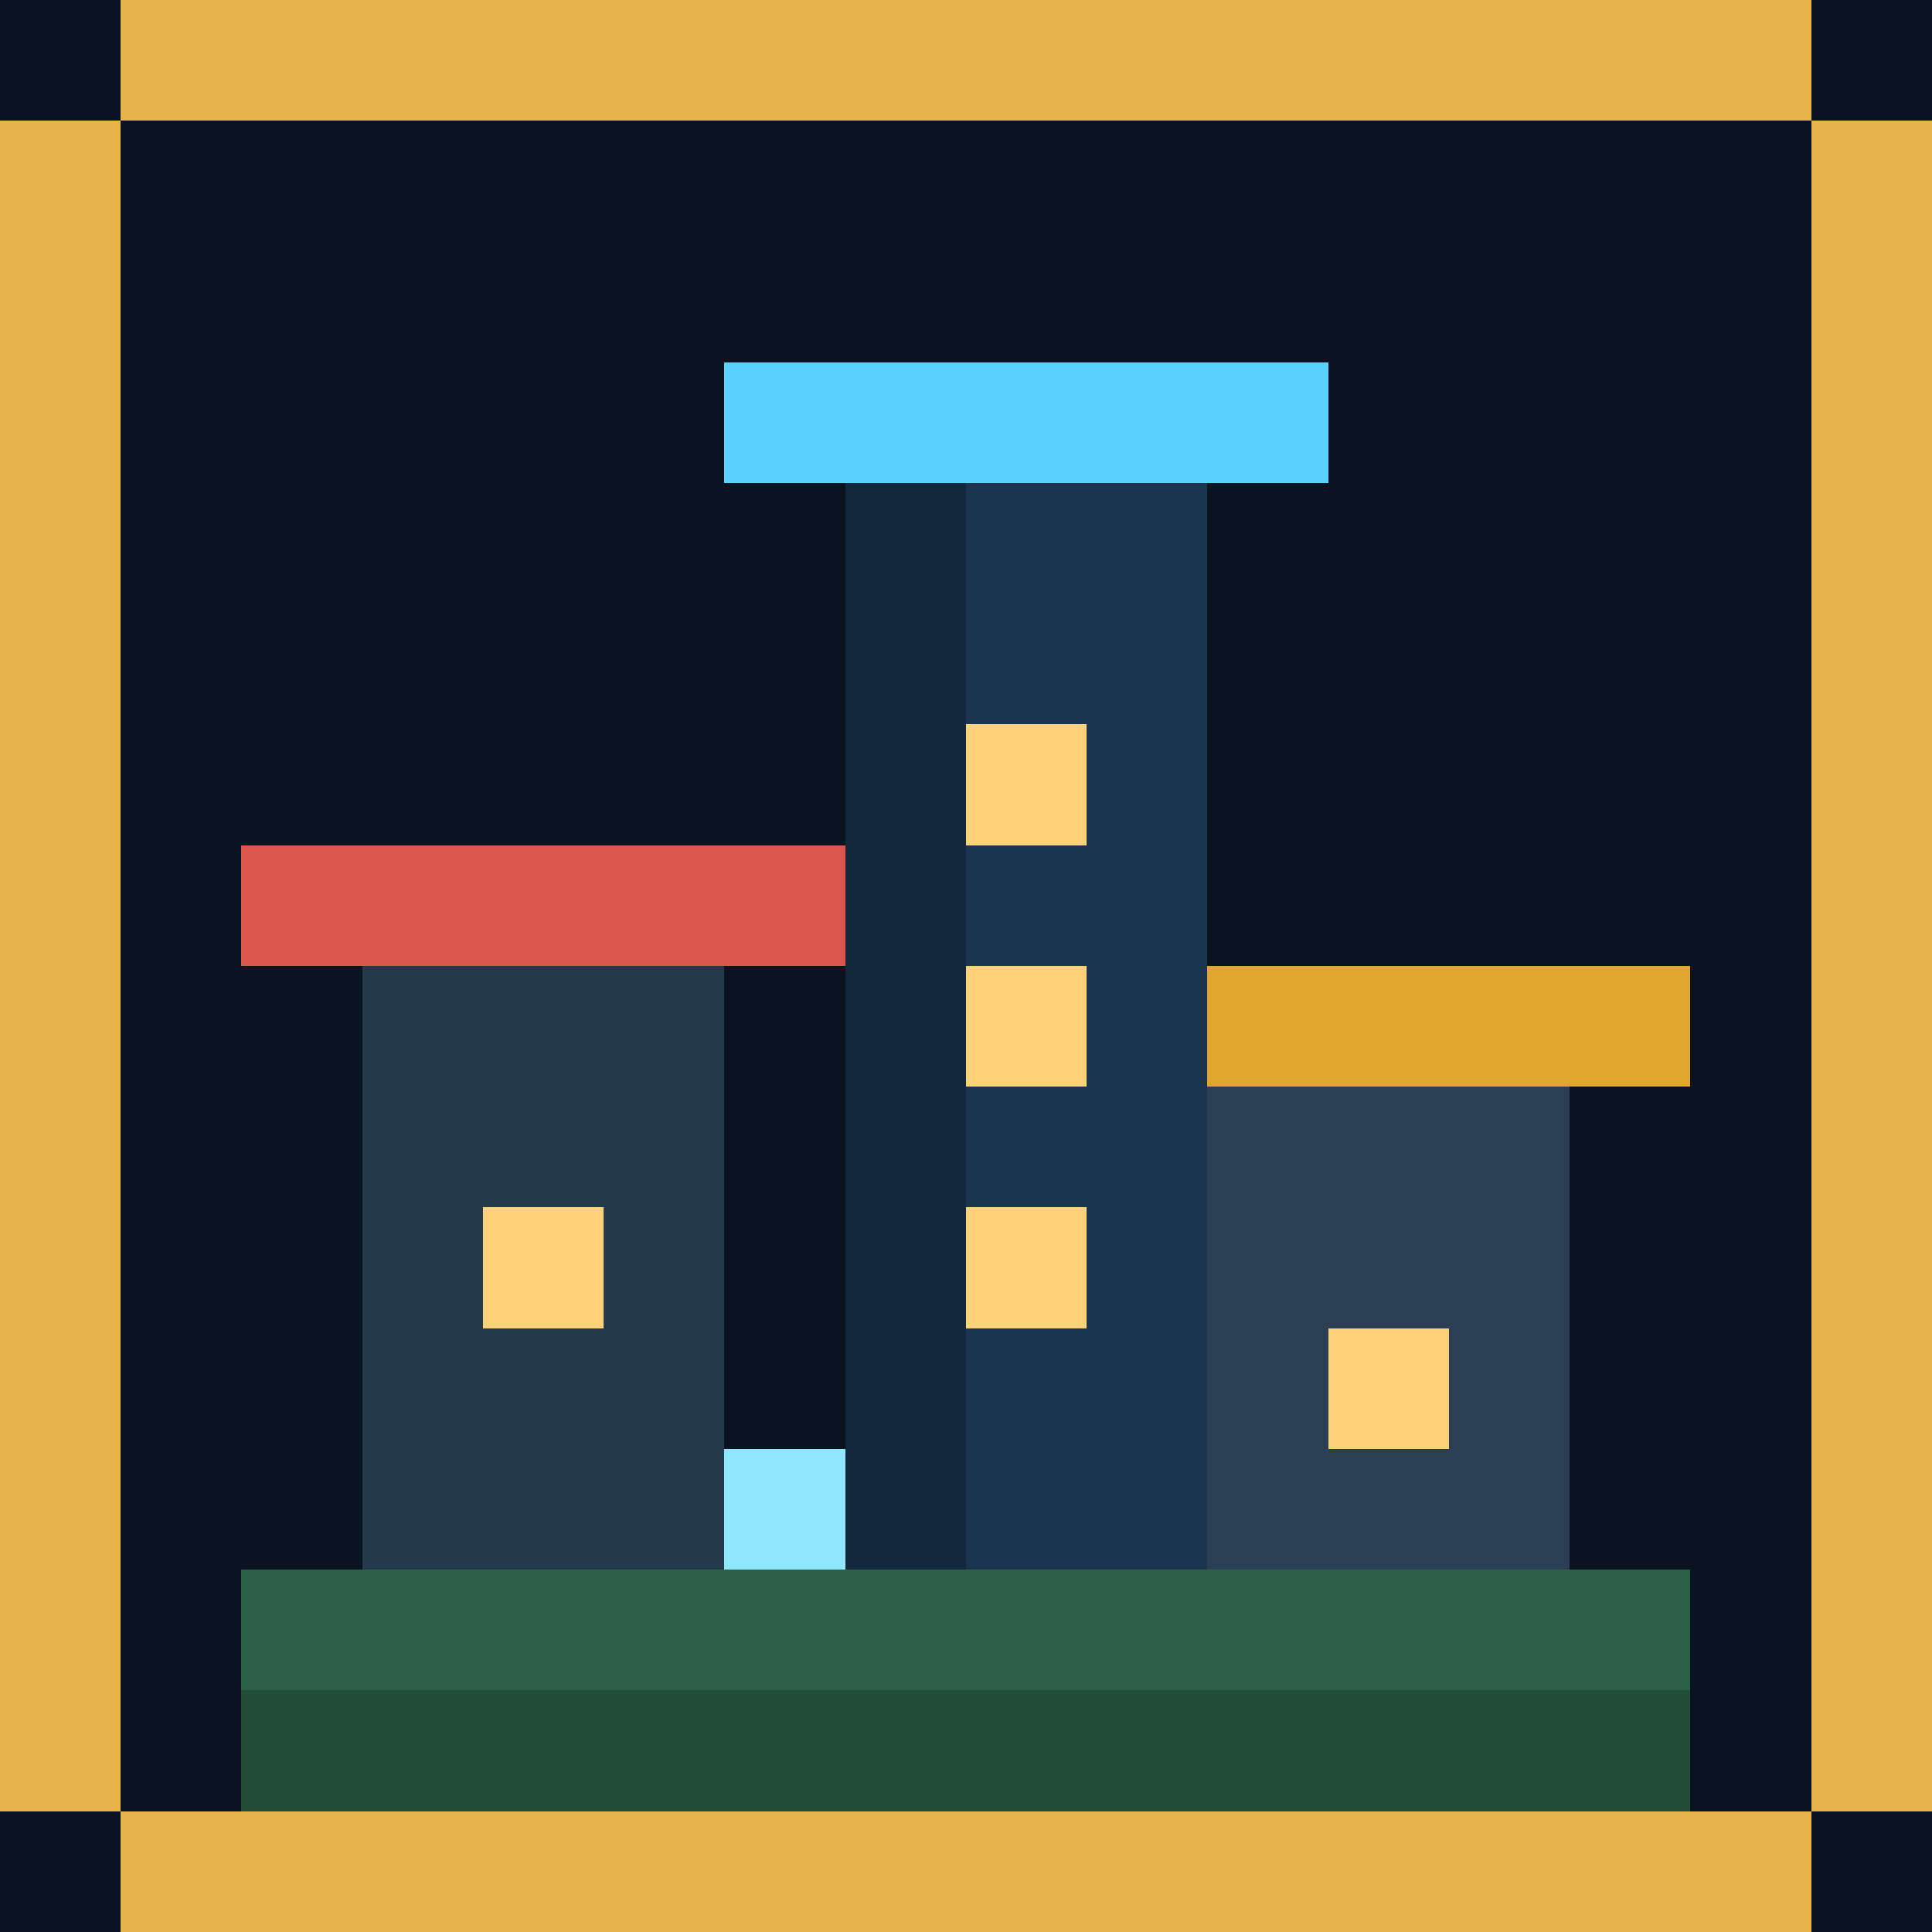
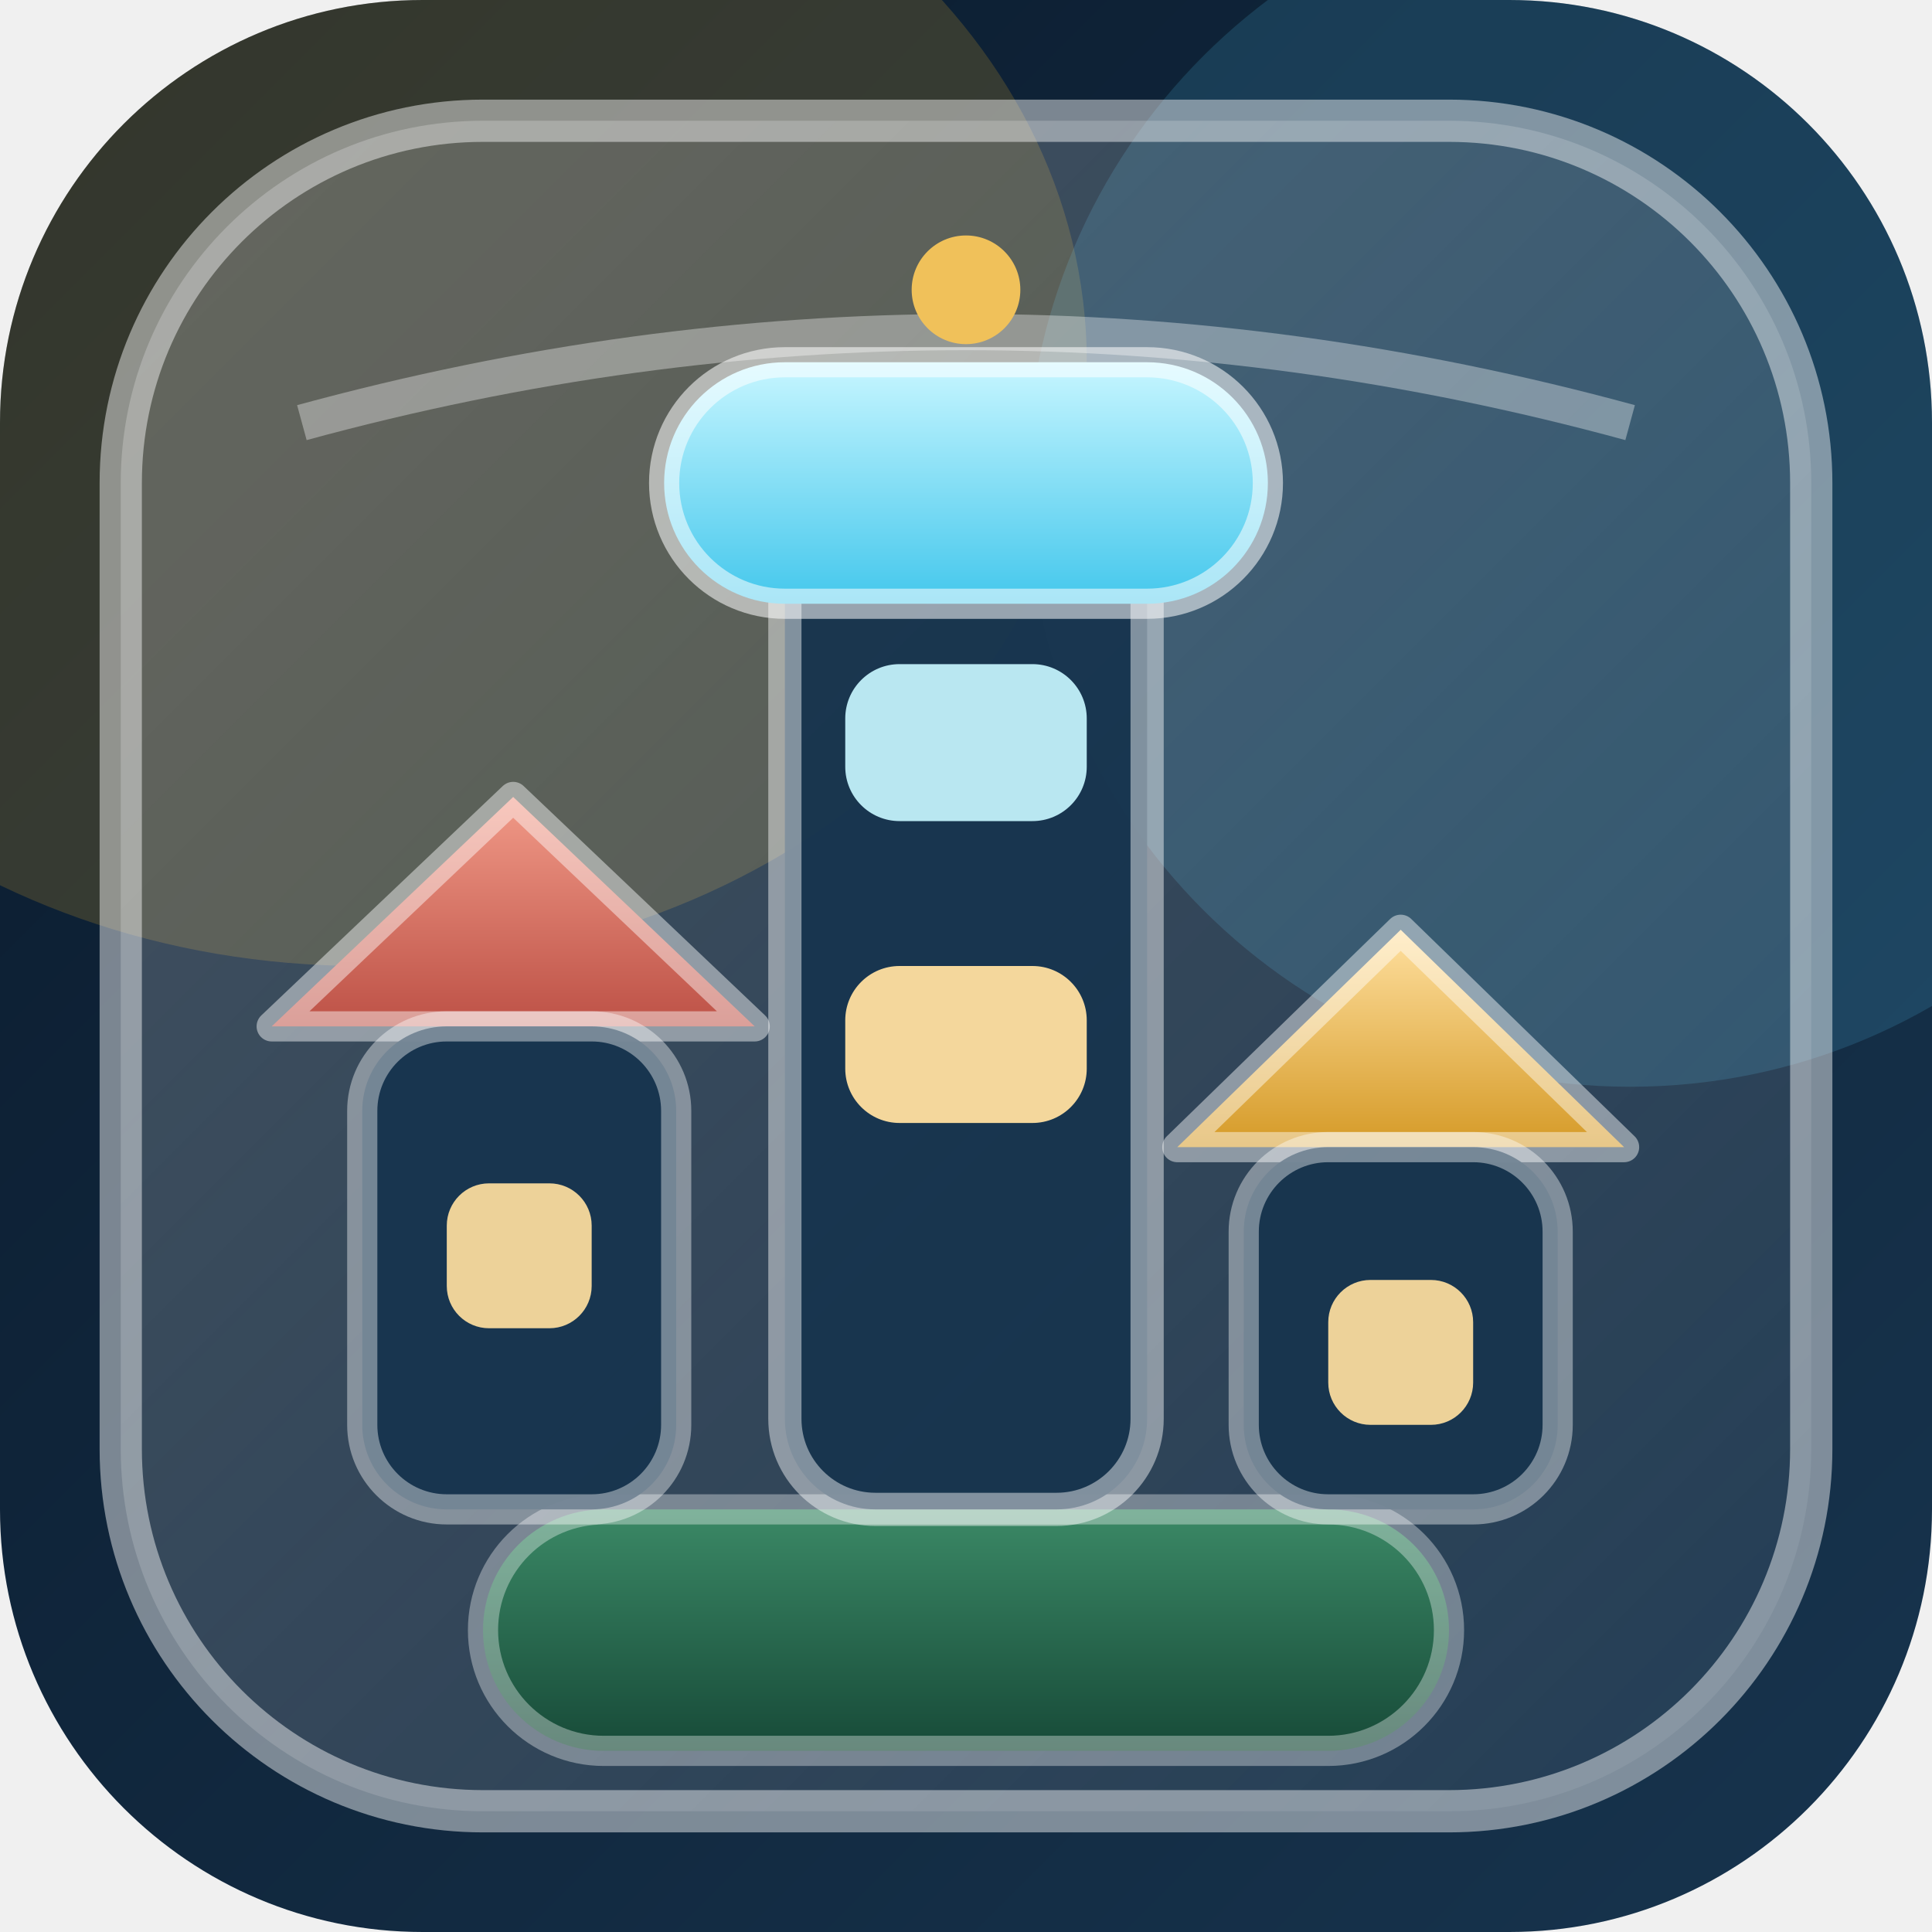
- <svg xmlns="http://www.w3.org/2000/svg" width="512" height="512" viewBox="0 0 16 16" shape-rendering="crispEdges" role="img" aria-label="Agent Street pixel icon">
-   <rect width="16" height="16" fill="#0a1420" />
-   <rect x="1" y="0" width="1" height="1" fill="#e8b34a" />
-   <rect x="2" y="0" width="1" height="1" fill="#e8b34a" />
-   <rect x="3" y="0" width="1" height="1" fill="#e8b34a" />
-   <rect x="4" y="0" width="1" height="1" fill="#e8b34a" />
-   <rect x="5" y="0" width="1" height="1" fill="#e8b34a" />
-   <rect x="6" y="0" width="1" height="1" fill="#e8b34a" />
-   <rect x="7" y="0" width="1" height="1" fill="#e8b34a" />
-   <rect x="8" y="0" width="1" height="1" fill="#e8b34a" />
-   <rect x="9" y="0" width="1" height="1" fill="#e8b34a" />
-   <rect x="10" y="0" width="1" height="1" fill="#e8b34a" />
-   <rect x="11" y="0" width="1" height="1" fill="#e8b34a" />
-   <rect x="12" y="0" width="1" height="1" fill="#e8b34a" />
-   <rect x="13" y="0" width="1" height="1" fill="#e8b34a" />
-   <rect x="14" y="0" width="1" height="1" fill="#e8b34a" />
-   <rect x="0" y="1" width="1" height="1" fill="#e8b34a" />
-   <rect x="1" y="1" width="1" height="1" fill="#0a1420" />
-   <rect x="2" y="1" width="1" height="1" fill="#0a1420" />
-   <rect x="3" y="1" width="1" height="1" fill="#0a1420" />
-   <rect x="4" y="1" width="1" height="1" fill="#0a1420" />
-   <rect x="5" y="1" width="1" height="1" fill="#0a1420" />
-   <rect x="6" y="1" width="1" height="1" fill="#0a1420" />
-   <rect x="7" y="1" width="1" height="1" fill="#0a1420" />
-   <rect x="9" y="1" width="1" height="1" fill="#0a1420" />
-   <rect x="10" y="1" width="1" height="1" fill="#0a1420" />
-   <rect x="11" y="1" width="1" height="1" fill="#0a1420" />
-   <rect x="12" y="1" width="1" height="1" fill="#0a1420" />
-   <rect x="13" y="1" width="1" height="1" fill="#0a1420" />
-   <rect x="14" y="1" width="1" height="1" fill="#0a1420" />
-   <rect x="15" y="1" width="1" height="1" fill="#e8b34a" />
-   <rect x="0" y="2" width="1" height="1" fill="#e8b34a" />
-   <rect x="1" y="2" width="1" height="1" fill="#0a1420" />
-   <rect x="2" y="2" width="1" height="1" fill="#0a1420" />
-   <rect x="3" y="2" width="1" height="1" fill="#0a1420" />
-   <rect x="4" y="2" width="1" height="1" fill="#0a1420" />
-   <rect x="5" y="2" width="1" height="1" fill="#0a1420" />
-   <rect x="6" y="2" width="1" height="1" fill="#0a1420" />
-   <rect x="7" y="2" width="1" height="1" fill="#0a1420" />
-   <rect x="9" y="2" width="1" height="1" fill="#0a1420" />
-   <rect x="10" y="2" width="1" height="1" fill="#0a1420" />
-   <rect x="11" y="2" width="1" height="1" fill="#0a1420" />
-   <rect x="12" y="2" width="1" height="1" fill="#0a1420" />
-   <rect x="13" y="2" width="1" height="1" fill="#0a1420" />
-   <rect x="14" y="2" width="1" height="1" fill="#0a1420" />
-   <rect x="15" y="2" width="1" height="1" fill="#e8b34a" />
-   <rect x="0" y="3" width="1" height="1" fill="#e8b34a" />
-   <rect x="1" y="3" width="1" height="1" fill="#0a1420" />
-   <rect x="2" y="3" width="1" height="1" fill="#0a1420" />
-   <rect x="3" y="3" width="1" height="1" fill="#0a1420" />
-   <rect x="4" y="3" width="1" height="1" fill="#0a1420" />
-   <rect x="5" y="3" width="1" height="1" fill="#0a1420" />
-   <rect x="6" y="3" width="1" height="1" fill="#5ad1ff" />
-   <rect x="7" y="3" width="1" height="1" fill="#5ad1ff" />
-   <rect x="8" y="3" width="1" height="1" fill="#5ad1ff" />
-   <rect x="9" y="3" width="1" height="1" fill="#5ad1ff" />
-   <rect x="10" y="3" width="1" height="1" fill="#5ad1ff" />
-   <rect x="11" y="3" width="1" height="1" fill="#0a1420" />
-   <rect x="12" y="3" width="1" height="1" fill="#0a1420" />
-   <rect x="13" y="3" width="1" height="1" fill="#0a1420" />
-   <rect x="14" y="3" width="1" height="1" fill="#0a1420" />
-   <rect x="15" y="3" width="1" height="1" fill="#e8b34a" />
-   <rect x="0" y="4" width="1" height="1" fill="#e8b34a" />
-   <rect x="1" y="4" width="1" height="1" fill="#0a1420" />
-   <rect x="2" y="4" width="1" height="1" fill="#0a1420" />
-   <rect x="3" y="4" width="1" height="1" fill="#0a1420" />
-   <rect x="4" y="4" width="1" height="1" fill="#0a1420" />
-   <rect x="5" y="4" width="1" height="1" fill="#0a1420" />
-   <rect x="6" y="4" width="1" height="1" fill="#0a1420" />
-   <rect x="7" y="4" width="1" height="1" fill="#14283d" />
-   <rect x="8" y="4" width="1" height="1" fill="#1b3550" />
-   <rect x="9" y="4" width="1" height="1" fill="#1b3550" />
-   <rect x="10" y="4" width="1" height="1" fill="#0a1420" />
-   <rect x="11" y="4" width="1" height="1" fill="#0a1420" />
-   <rect x="12" y="4" width="1" height="1" fill="#0a1420" />
-   <rect x="13" y="4" width="1" height="1" fill="#0a1420" />
-   <rect x="14" y="4" width="1" height="1" fill="#0a1420" />
-   <rect x="15" y="4" width="1" height="1" fill="#e8b34a" />
-   <rect x="0" y="5" width="1" height="1" fill="#e8b34a" />
-   <rect x="1" y="5" width="1" height="1" fill="#0a1420" />
-   <rect x="2" y="5" width="1" height="1" fill="#0a1420" />
-   <rect x="3" y="5" width="1" height="1" fill="#0a1420" />
-   <rect x="4" y="5" width="1" height="1" fill="#0a1420" />
-   <rect x="5" y="5" width="1" height="1" fill="#0a1420" />
-   <rect x="6" y="5" width="1" height="1" fill="#0a1420" />
-   <rect x="7" y="5" width="1" height="1" fill="#14283d" />
-   <rect x="8" y="5" width="1" height="1" fill="#1b3550" />
-   <rect x="9" y="5" width="1" height="1" fill="#1b3550" />
-   <rect x="10" y="5" width="1" height="1" fill="#0a1420" />
-   <rect x="11" y="5" width="1" height="1" fill="#0a1420" />
-   <rect x="12" y="5" width="1" height="1" fill="#0a1420" />
-   <rect x="13" y="5" width="1" height="1" fill="#0a1420" />
-   <rect x="14" y="5" width="1" height="1" fill="#0a1420" />
-   <rect x="15" y="5" width="1" height="1" fill="#e8b34a" />
-   <rect x="0" y="6" width="1" height="1" fill="#e8b34a" />
-   <rect x="1" y="6" width="1" height="1" fill="#0a1420" />
-   <rect x="2" y="6" width="1" height="1" fill="#0a1420" />
-   <rect x="3" y="6" width="1" height="1" fill="#0a1420" />
-   <rect x="4" y="6" width="1" height="1" fill="#0a1420" />
-   <rect x="5" y="6" width="1" height="1" fill="#0a1420" />
-   <rect x="6" y="6" width="1" height="1" fill="#0a1420" />
-   <rect x="7" y="6" width="1" height="1" fill="#14283d" />
-   <rect x="8" y="6" width="1" height="1" fill="#ffd27a" />
-   <rect x="9" y="6" width="1" height="1" fill="#1b3550" />
-   <rect x="10" y="6" width="1" height="1" fill="#0a1420" />
-   <rect x="11" y="6" width="1" height="1" fill="#0a1420" />
-   <rect x="12" y="6" width="1" height="1" fill="#0a1420" />
-   <rect x="13" y="6" width="1" height="1" fill="#0a1420" />
-   <rect x="14" y="6" width="1" height="1" fill="#0a1420" />
-   <rect x="15" y="6" width="1" height="1" fill="#e8b34a" />
-   <rect x="0" y="7" width="1" height="1" fill="#e8b34a" />
-   <rect x="1" y="7" width="1" height="1" fill="#0a1420" />
-   <rect x="2" y="7" width="1" height="1" fill="#d9574a" />
-   <rect x="3" y="7" width="1" height="1" fill="#d9574a" />
-   <rect x="4" y="7" width="1" height="1" fill="#d9574a" />
-   <rect x="5" y="7" width="1" height="1" fill="#d9574a" />
-   <rect x="6" y="7" width="1" height="1" fill="#d9574a" />
-   <rect x="7" y="7" width="1" height="1" fill="#14283d" />
-   <rect x="8" y="7" width="1" height="1" fill="#1b3550" />
-   <rect x="9" y="7" width="1" height="1" fill="#1b3550" />
-   <rect x="10" y="7" width="1" height="1" fill="#0a1420" />
-   <rect x="11" y="7" width="1" height="1" fill="#0a1420" />
-   <rect x="12" y="7" width="1" height="1" fill="#0a1420" />
-   <rect x="13" y="7" width="1" height="1" fill="#0a1420" />
-   <rect x="14" y="7" width="1" height="1" fill="#0a1420" />
-   <rect x="15" y="7" width="1" height="1" fill="#e8b34a" />
-   <rect x="0" y="8" width="1" height="1" fill="#e8b34a" />
-   <rect x="1" y="8" width="1" height="1" fill="#0a1420" />
-   <rect x="2" y="8" width="1" height="1" fill="#0a1420" />
-   <rect x="3" y="8" width="1" height="1" fill="#263a4e" />
-   <rect x="4" y="8" width="1" height="1" fill="#263a4e" />
-   <rect x="5" y="8" width="1" height="1" fill="#263a4e" />
-   <rect x="6" y="8" width="1" height="1" fill="#0a1420" />
-   <rect x="7" y="8" width="1" height="1" fill="#14283d" />
-   <rect x="8" y="8" width="1" height="1" fill="#ffd27a" />
-   <rect x="9" y="8" width="1" height="1" fill="#1b3550" />
-   <rect x="10" y="8" width="1" height="1" fill="#e0a62e" />
-   <rect x="11" y="8" width="1" height="1" fill="#e0a62e" />
-   <rect x="12" y="8" width="1" height="1" fill="#e0a62e" />
-   <rect x="13" y="8" width="1" height="1" fill="#e0a62e" />
-   <rect x="14" y="8" width="1" height="1" fill="#0a1420" />
-   <rect x="15" y="8" width="1" height="1" fill="#e8b34a" />
-   <rect x="0" y="9" width="1" height="1" fill="#e8b34a" />
-   <rect x="1" y="9" width="1" height="1" fill="#0a1420" />
-   <rect x="2" y="9" width="1" height="1" fill="#0a1420" />
-   <rect x="3" y="9" width="1" height="1" fill="#263a4e" />
-   <rect x="4" y="9" width="1" height="1" fill="#263a4e" />
-   <rect x="5" y="9" width="1" height="1" fill="#263a4e" />
-   <rect x="6" y="9" width="1" height="1" fill="#0a1420" />
-   <rect x="7" y="9" width="1" height="1" fill="#14283d" />
-   <rect x="8" y="9" width="1" height="1" fill="#1b3550" />
-   <rect x="9" y="9" width="1" height="1" fill="#1b3550" />
-   <rect x="10" y="9" width="1" height="1" fill="#2a3f53" />
-   <rect x="11" y="9" width="1" height="1" fill="#2a3f53" />
-   <rect x="12" y="9" width="1" height="1" fill="#2a3f53" />
-   <rect x="13" y="9" width="1" height="1" fill="#0a1420" />
-   <rect x="14" y="9" width="1" height="1" fill="#0a1420" />
-   <rect x="15" y="9" width="1" height="1" fill="#e8b34a" />
-   <rect x="0" y="10" width="1" height="1" fill="#e8b34a" />
-   <rect x="1" y="10" width="1" height="1" fill="#0a1420" />
-   <rect x="2" y="10" width="1" height="1" fill="#0a1420" />
-   <rect x="3" y="10" width="1" height="1" fill="#263a4e" />
-   <rect x="4" y="10" width="1" height="1" fill="#ffd27a" />
-   <rect x="5" y="10" width="1" height="1" fill="#263a4e" />
-   <rect x="6" y="10" width="1" height="1" fill="#0a1420" />
-   <rect x="7" y="10" width="1" height="1" fill="#14283d" />
-   <rect x="8" y="10" width="1" height="1" fill="#ffd27a" />
-   <rect x="9" y="10" width="1" height="1" fill="#1b3550" />
-   <rect x="10" y="10" width="1" height="1" fill="#2a3f53" />
-   <rect x="11" y="10" width="1" height="1" fill="#2a3f53" />
-   <rect x="12" y="10" width="1" height="1" fill="#2a3f53" />
-   <rect x="13" y="10" width="1" height="1" fill="#0a1420" />
-   <rect x="14" y="10" width="1" height="1" fill="#0a1420" />
-   <rect x="15" y="10" width="1" height="1" fill="#e8b34a" />
-   <rect x="0" y="11" width="1" height="1" fill="#e8b34a" />
-   <rect x="1" y="11" width="1" height="1" fill="#0a1420" />
-   <rect x="2" y="11" width="1" height="1" fill="#0a1420" />
-   <rect x="3" y="11" width="1" height="1" fill="#263a4e" />
-   <rect x="4" y="11" width="1" height="1" fill="#263a4e" />
-   <rect x="5" y="11" width="1" height="1" fill="#263a4e" />
-   <rect x="6" y="11" width="1" height="1" fill="#0a1420" />
-   <rect x="7" y="11" width="1" height="1" fill="#14283d" />
-   <rect x="8" y="11" width="1" height="1" fill="#1b3550" />
-   <rect x="9" y="11" width="1" height="1" fill="#1b3550" />
-   <rect x="10" y="11" width="1" height="1" fill="#2a3f53" />
-   <rect x="11" y="11" width="1" height="1" fill="#ffd27a" />
-   <rect x="12" y="11" width="1" height="1" fill="#2a3f53" />
-   <rect x="13" y="11" width="1" height="1" fill="#0a1420" />
-   <rect x="14" y="11" width="1" height="1" fill="#0a1420" />
-   <rect x="15" y="11" width="1" height="1" fill="#e8b34a" />
-   <rect x="0" y="12" width="1" height="1" fill="#e8b34a" />
-   <rect x="1" y="12" width="1" height="1" fill="#0a1420" />
-   <rect x="2" y="12" width="1" height="1" fill="#0a1420" />
-   <rect x="3" y="12" width="1" height="1" fill="#263a4e" />
-   <rect x="4" y="12" width="1" height="1" fill="#263a4e" />
-   <rect x="5" y="12" width="1" height="1" fill="#263a4e" />
-   <rect x="6" y="12" width="1" height="1" fill="#8fe6ff" />
-   <rect x="7" y="12" width="1" height="1" fill="#14283d" />
-   <rect x="8" y="12" width="1" height="1" fill="#1b3550" />
-   <rect x="9" y="12" width="1" height="1" fill="#1b3550" />
-   <rect x="10" y="12" width="1" height="1" fill="#2a3f53" />
-   <rect x="11" y="12" width="1" height="1" fill="#2a3f53" />
-   <rect x="12" y="12" width="1" height="1" fill="#2a3f53" />
-   <rect x="13" y="12" width="1" height="1" fill="#0a1420" />
-   <rect x="14" y="12" width="1" height="1" fill="#0a1420" />
-   <rect x="15" y="12" width="1" height="1" fill="#e8b34a" />
-   <rect x="0" y="13" width="1" height="1" fill="#e8b34a" />
-   <rect x="1" y="13" width="1" height="1" fill="#0a1420" />
-   <rect x="2" y="13" width="1" height="1" fill="#2b6247" />
-   <rect x="3" y="13" width="1" height="1" fill="#2b6247" />
-   <rect x="4" y="13" width="1" height="1" fill="#2b6247" />
-   <rect x="5" y="13" width="1" height="1" fill="#2b6247" />
-   <rect x="6" y="13" width="1" height="1" fill="#2b6247" />
-   <rect x="7" y="13" width="1" height="1" fill="#2b6247" />
-   <rect x="8" y="13" width="1" height="1" fill="#2b6247" />
-   <rect x="9" y="13" width="1" height="1" fill="#2b6247" />
-   <rect x="10" y="13" width="1" height="1" fill="#2b6247" />
-   <rect x="11" y="13" width="1" height="1" fill="#2b6247" />
-   <rect x="12" y="13" width="1" height="1" fill="#2b6247" />
-   <rect x="13" y="13" width="1" height="1" fill="#2b6247" />
-   <rect x="14" y="13" width="1" height="1" fill="#0a1420" />
-   <rect x="15" y="13" width="1" height="1" fill="#e8b34a" />
-   <rect x="0" y="14" width="1" height="1" fill="#e8b34a" />
-   <rect x="1" y="14" width="1" height="1" fill="#0a1420" />
-   <rect x="2" y="14" width="1" height="1" fill="#214d39" />
-   <rect x="3" y="14" width="1" height="1" fill="#214d39" />
-   <rect x="4" y="14" width="1" height="1" fill="#214d39" />
-   <rect x="5" y="14" width="1" height="1" fill="#214d39" />
-   <rect x="6" y="14" width="1" height="1" fill="#214d39" />
-   <rect x="7" y="14" width="1" height="1" fill="#214d39" />
-   <rect x="8" y="14" width="1" height="1" fill="#214d39" />
-   <rect x="9" y="14" width="1" height="1" fill="#214d39" />
-   <rect x="10" y="14" width="1" height="1" fill="#214d39" />
-   <rect x="11" y="14" width="1" height="1" fill="#214d39" />
-   <rect x="12" y="14" width="1" height="1" fill="#214d39" />
-   <rect x="13" y="14" width="1" height="1" fill="#214d39" />
-   <rect x="14" y="14" width="1" height="1" fill="#0a1420" />
-   <rect x="15" y="14" width="1" height="1" fill="#e8b34a" />
-   <rect x="1" y="15" width="1" height="1" fill="#e8b34a" />
-   <rect x="2" y="15" width="1" height="1" fill="#e8b34a" />
-   <rect x="3" y="15" width="1" height="1" fill="#e8b34a" />
-   <rect x="4" y="15" width="1" height="1" fill="#e8b34a" />
-   <rect x="5" y="15" width="1" height="1" fill="#e8b34a" />
-   <rect x="6" y="15" width="1" height="1" fill="#e8b34a" />
-   <rect x="7" y="15" width="1" height="1" fill="#e8b34a" />
-   <rect x="8" y="15" width="1" height="1" fill="#e8b34a" />
-   <rect x="9" y="15" width="1" height="1" fill="#e8b34a" />
-   <rect x="10" y="15" width="1" height="1" fill="#e8b34a" />
-   <rect x="11" y="15" width="1" height="1" fill="#e8b34a" />
-   <rect x="12" y="15" width="1" height="1" fill="#e8b34a" />
-   <rect x="13" y="15" width="1" height="1" fill="#e8b34a" />
-   <rect x="14" y="15" width="1" height="1" fill="#e8b34a" />
+ <svg xmlns="http://www.w3.org/2000/svg" width="32" height="32" viewBox="0 0 32 32" role="img" aria-label="Agent Street glass icon">
+   <defs>
+     <linearGradient id="bg" x1="0" y1="0" x2="1" y2="1">
+       <stop offset="0" stop-color="#0a1a2c" />
+       <stop offset="1" stop-color="#17344e" />
+     </linearGradient>
+     <linearGradient id="glass" x1="0" y1="0" x2="1" y2="1">
+       <stop offset="0" stop-color="#ffffff" stop-opacity="0.24" />
+       <stop offset="1" stop-color="#ffffff" stop-opacity="0.06" />
+     </linearGradient>
+     <linearGradient id="cyan" x1="0" y1="0" x2="0" y2="1">
+       <stop offset="0" stop-color="#c7f6ff" />
+       <stop offset="1" stop-color="#43c7ec" />
+     </linearGradient>
+     <linearGradient id="red" x1="0" y1="0" x2="0" y2="1">
+       <stop offset="0" stop-color="#f19a88" />
+       <stop offset="1" stop-color="#bd5146" />
+     </linearGradient>
+     <linearGradient id="amber" x1="0" y1="0" x2="0" y2="1">
+       <stop offset="0" stop-color="#ffe0a0" />
+       <stop offset="1" stop-color="#d59a27" />
+     </linearGradient>
+     <linearGradient id="base" x1="0" y1="0" x2="0" y2="1">
+       <stop offset="0" stop-color="#3b8966" />
+       <stop offset="1" stop-color="#174a38" />
+     </linearGradient>
+     <clipPath id="round">
+       <rect width="32" height="32" rx="7" />
+     </clipPath>
+   </defs>
+   <g clip-path="url(#round)">
+     <rect width="32" height="32" fill="url(#bg)" />
+     <ellipse cx="6" cy="6" rx="12" ry="10" fill="#f0b429" opacity="0.18" />
+     <ellipse cx="27" cy="8" rx="10" ry="10" fill="#5ad1ff" opacity="0.15" />
+     <rect x="2" y="2" width="28" height="28" rx="6" fill="url(#glass)" stroke="#ffffff" stroke-opacity="0.45" stroke-width="0.7" />
+     <path d="M5 7 Q16 4 27 7" fill="none" stroke="#ffffff" stroke-opacity="0.35" stroke-width="0.6" />
+     <rect x="8" y="25" width="16" height="4" rx="2" fill="url(#base)" stroke="#ffffff" stroke-opacity="0.35" stroke-width="0.5" />
+     <rect x="13" y="8" width="6" height="17" rx="1.5" fill="#17344e" fill-opacity="0.96" stroke="#ffffff" stroke-opacity="0.45" stroke-width="0.55" />
+     <rect x="11" y="6" width="10" height="4" rx="2" fill="url(#cyan)" stroke="#ffffff" stroke-opacity="0.55" stroke-width="0.5" />
+     <rect x="14" y="11" width="4" height="2.6" rx="0.9" fill="#c7f6ff" opacity="0.92" />
+     <rect x="14" y="16" width="4" height="2.6" rx="0.9" fill="#ffe0a0" opacity="0.95" />
+     <path d="M4.5 17 L8.5 13.2 L12.5 17 Z" fill="url(#red)" stroke="#ffffff" stroke-opacity="0.45" stroke-width="0.5" stroke-linejoin="round" />
+     <rect x="6" y="17" width="5.2" height="8" rx="1.4" fill="#17344e" fill-opacity="0.96" stroke="#ffffff" stroke-opacity="0.4" stroke-width="0.5" />
+     <rect x="7.4" y="19.6" width="2.4" height="2.4" rx="0.7" fill="#ffe0a0" opacity="0.92" />
+     <path d="M19.5 19 L23.2 15.4 L26.9 19 Z" fill="url(#amber)" stroke="#ffffff" stroke-opacity="0.45" stroke-width="0.5" stroke-linejoin="round" />
+     <rect x="20.6" y="19" width="5.2" height="6" rx="1.4" fill="#17344e" fill-opacity="0.96" stroke="#ffffff" stroke-opacity="0.4" stroke-width="0.5" />
+     <rect x="22" y="21.2" width="2.4" height="2.4" rx="0.7" fill="#ffe0a0" opacity="0.92" />
+     <circle cx="16" cy="4.8" r="0.9" fill="#f0c15a" />
+   </g>
</svg>
